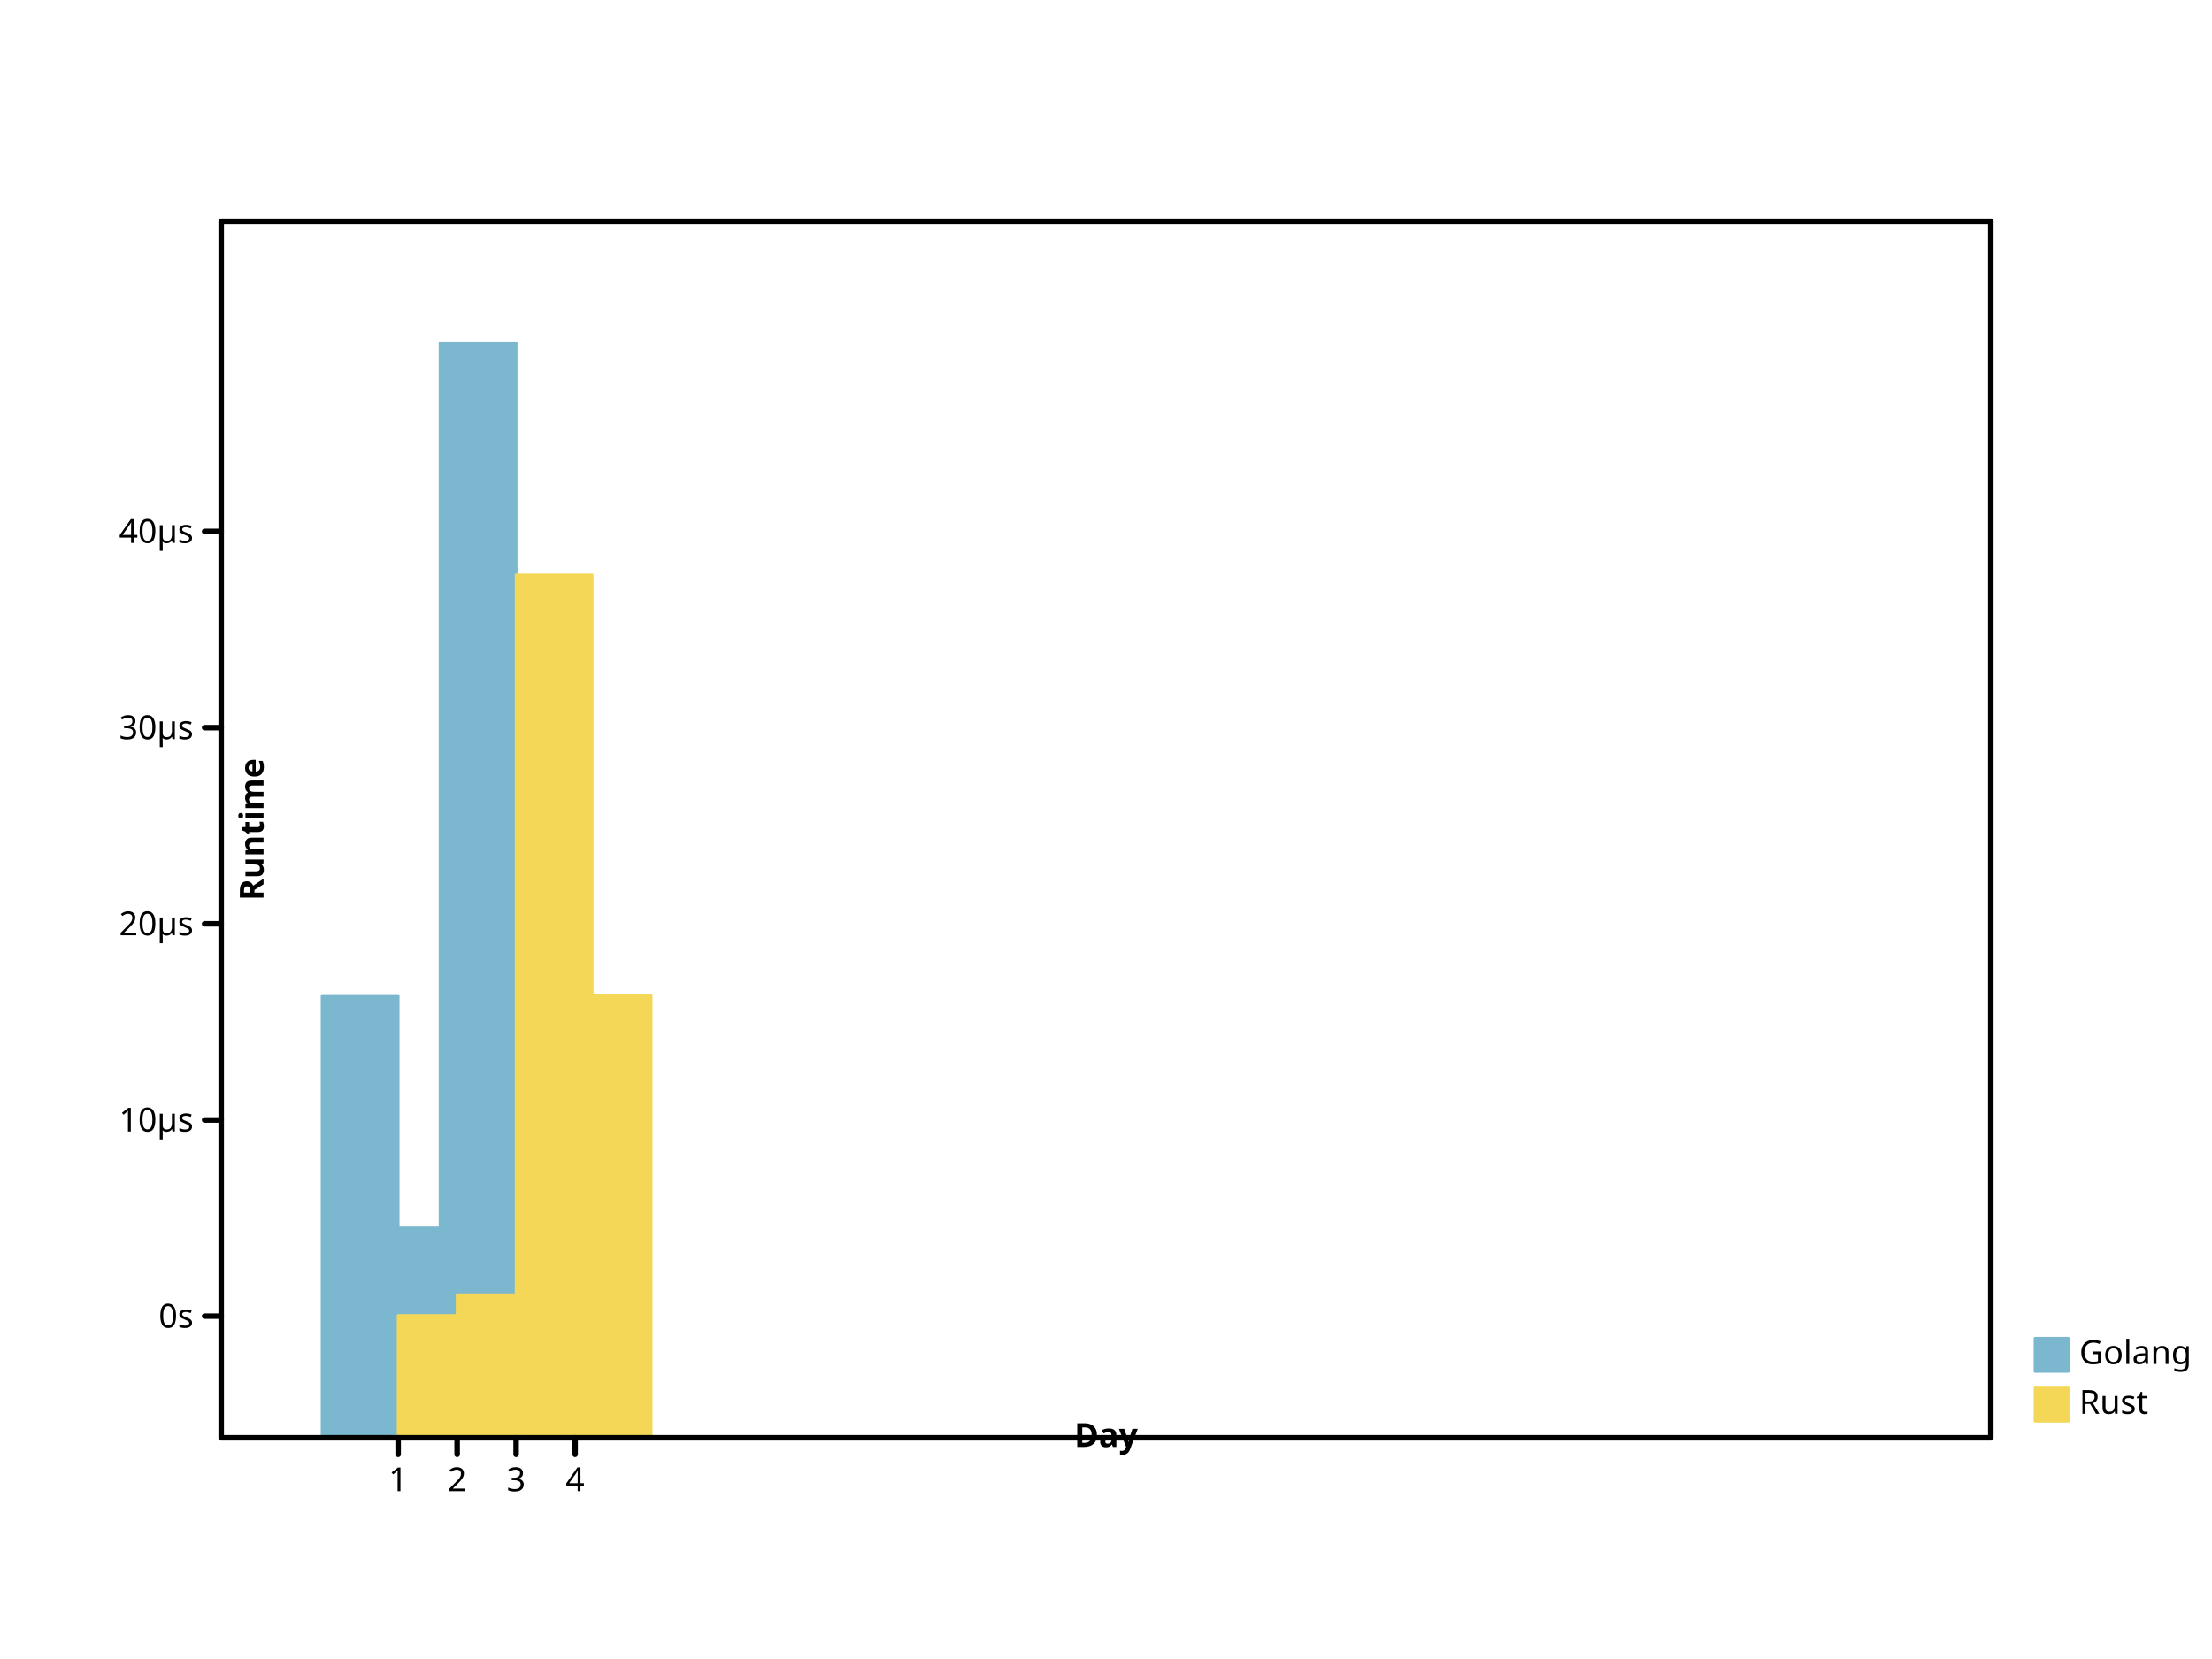
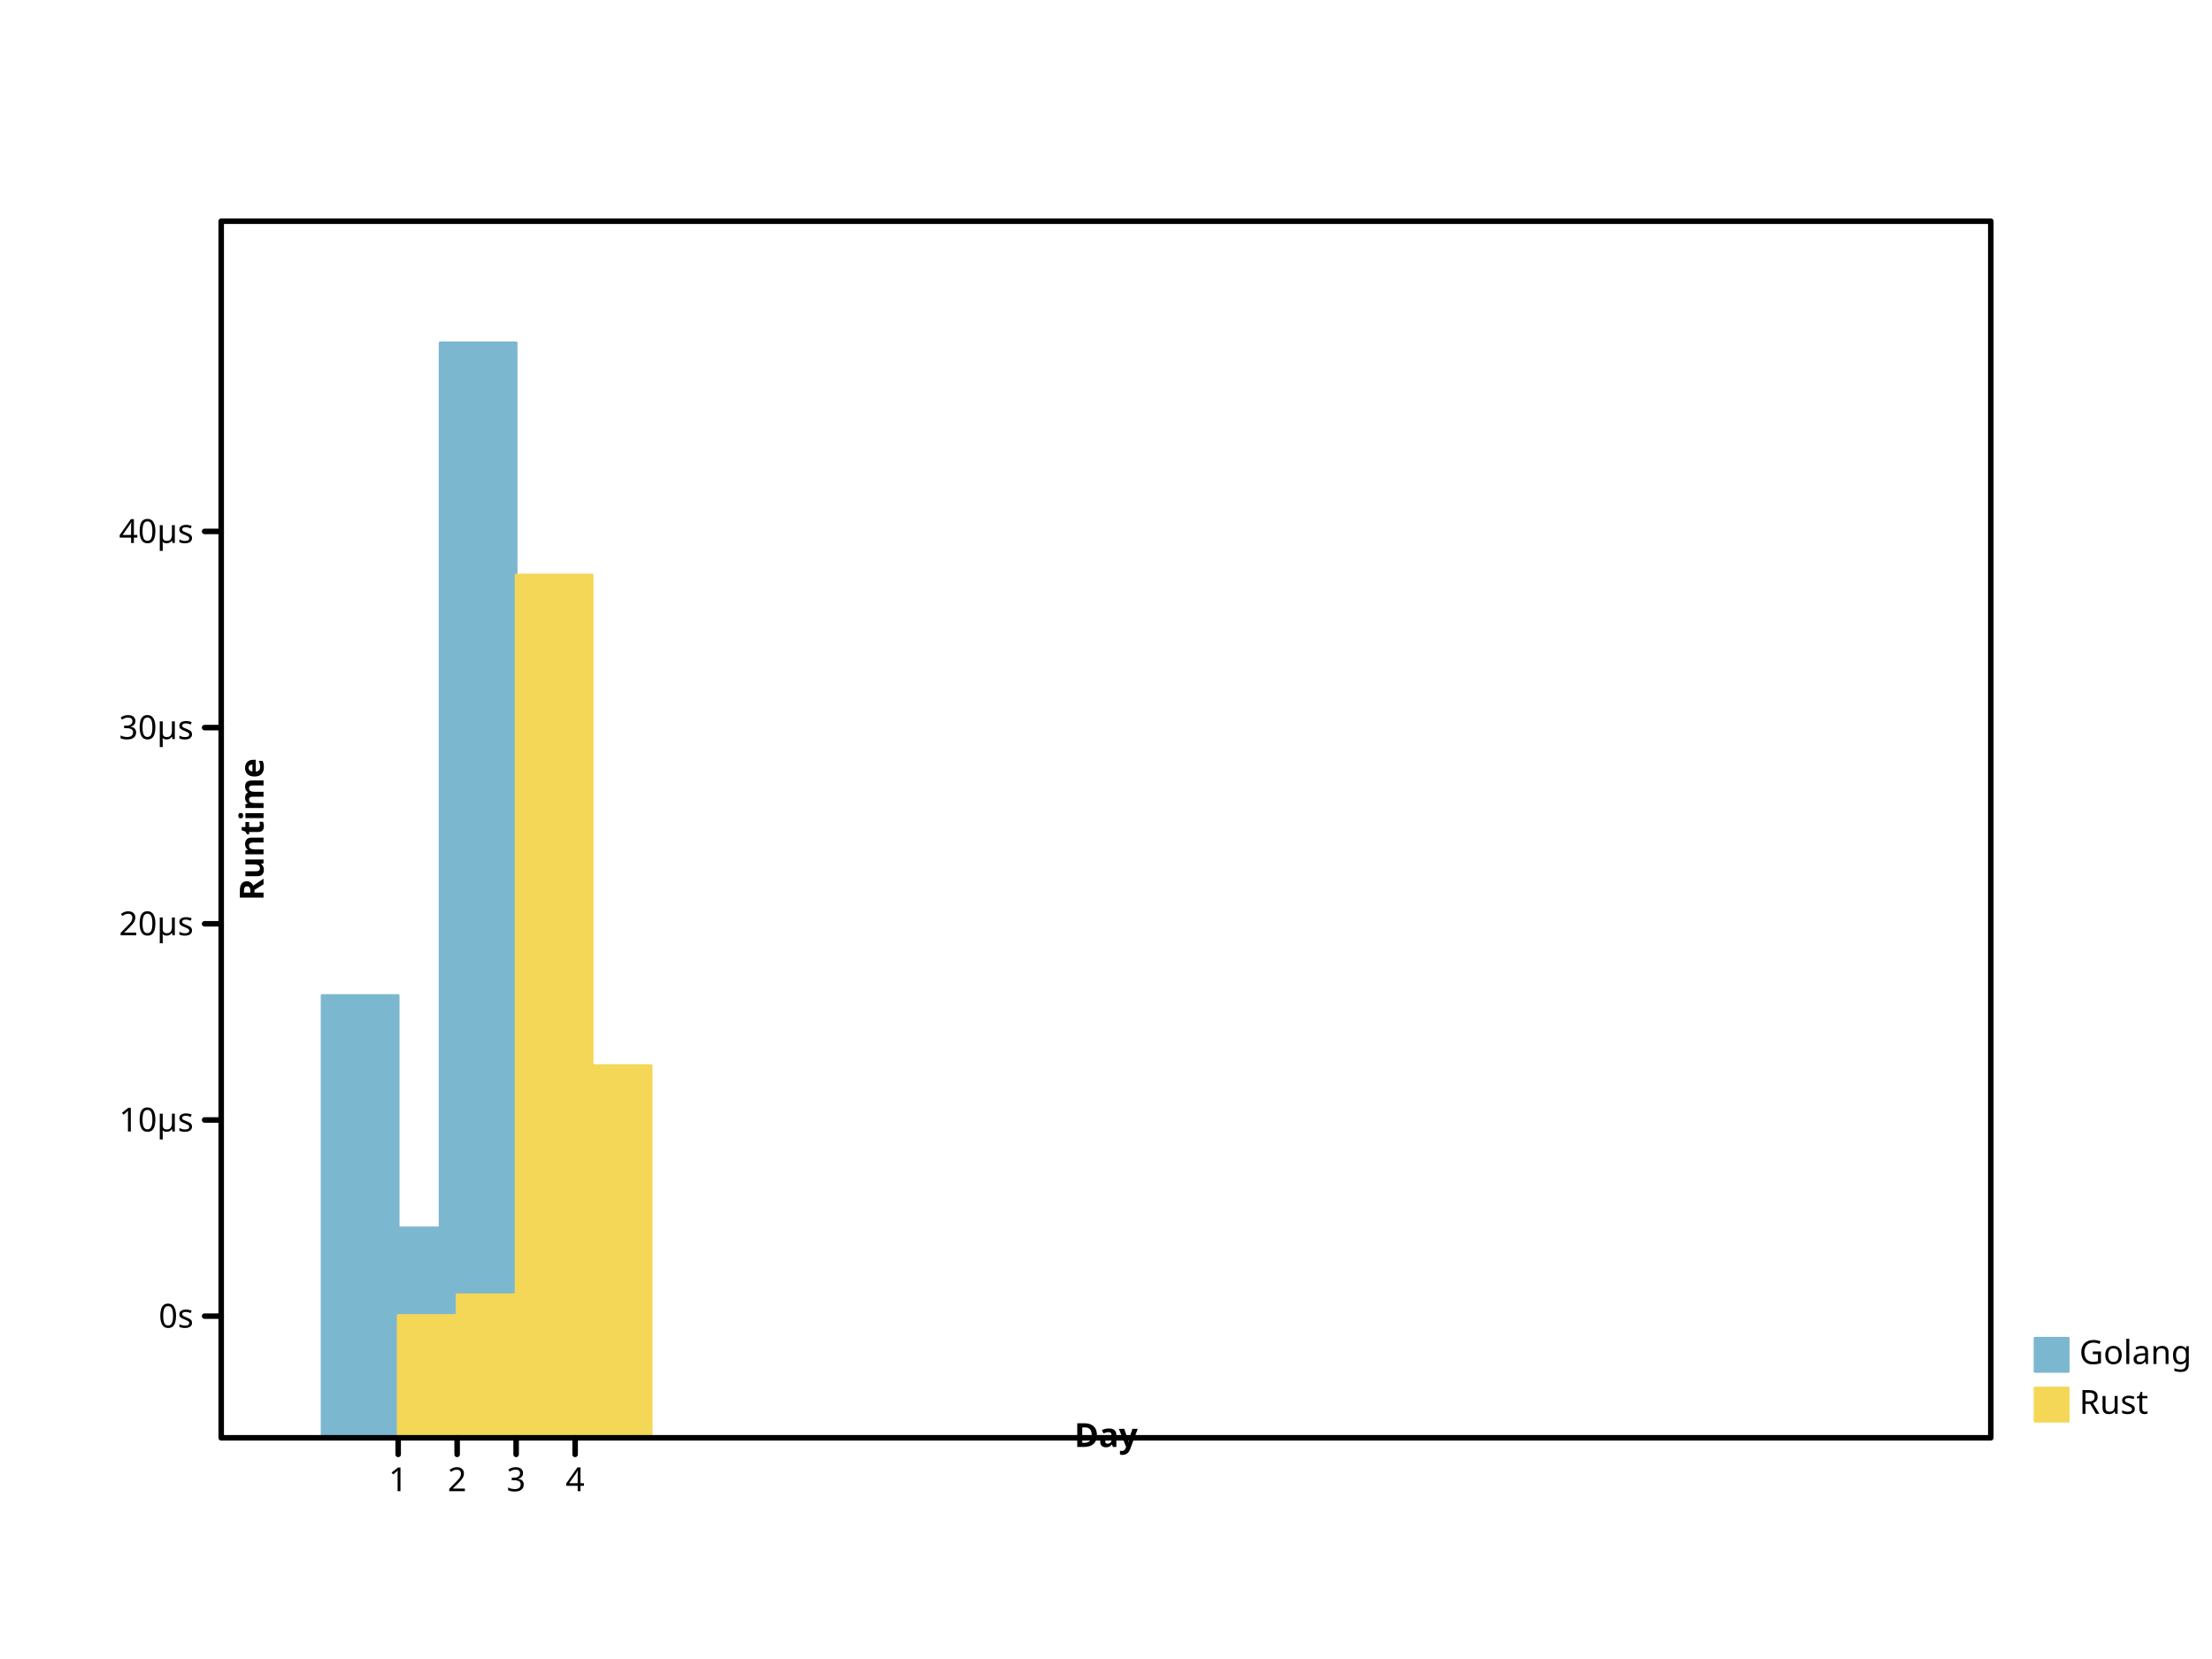
- <svg xmlns="http://www.w3.org/2000/svg" width="800" height="600" viewbox="0 0 800 600" preserveAspectRatio="xMidYMid meet">
+ <svg xmlns="http://www.w3.org/2000/svg" preserveAspectRatio="xMidYMid meet" width="800" height="600" viewbox="0 0 800 600">
  <defs>
-     <marker markerWidth="2%" markerHeight="2%" id="circle" viewBox="0 0 10 10 " refX="5" refY="5" markerUnits="userSpaceOnUse">
-       <circle cy="5" r="3" fill="none" stroke="black" cx="5" />
+     <marker id="circle" viewBox="0 0 10 10 " refX="5" refY="5" markerUnits="userSpaceOnUse" markerWidth="2%" markerHeight="2%">
+       <circle cx="5" cy="5" r="3" fill="none" stroke="black" />
    </marker>
-     <marker markerHeight="2%" id="filled-circle" viewBox="0 0 10 10 " refX="5" refY="5" markerUnits="userSpaceOnUse" markerWidth="2%">
-       <circle cy="5" r="3" fill="black" stroke="none" cx="5" />
+     <marker markerWidth="2%" markerHeight="2%" id="filled-circle" viewBox="0 0 10 10 " refX="5" refY="5" markerUnits="userSpaceOnUse">
+       <circle cx="5" cy="5" r="3" fill="black" stroke="none" />
    </marker>
-     <marker refY="5" markerUnits="userSpaceOnUse" markerWidth="2%" markerHeight="2%" id="square" viewBox="0 0 10 10 " refX="5">
+     <marker id="square" viewBox="0 0 10 10 " refX="5" refY="5" markerUnits="userSpaceOnUse" markerWidth="2%" markerHeight="2%">
      <rect stroke="black" x="2" y="2" width="6" height="6" fill="none" />
    </marker>
-     <marker refX="5" refY="5" markerUnits="userSpaceOnUse" markerWidth="2%" markerHeight="2%" id="filled-square" viewBox="0 0 10 10 ">
-       <rect width="6" height="6" fill="black" stroke="none" x="2" y="2" />
+     <marker markerUnits="userSpaceOnUse" markerWidth="2%" markerHeight="2%" id="filled-square" viewBox="0 0 10 10 " refX="5" refY="5">
+       <rect height="6" fill="black" stroke="none" x="2" y="2" width="6" />
    </marker>
  </defs>
-   <g stroke-linejoin="round" transform="translate(80 520 )scale(1 -1 )" fill="hsl(198, 47%, 65%)" stroke="hsl(198, 47%, 65%)" stroke-width="1px" stroke-linecap="round">
+   <g transform="translate(80 520 )scale(1 -1 )" fill="hsl(198, 47%, 65%)" stroke="hsl(198, 47%, 65%)" stroke-width="1px" stroke-linecap="round" stroke-linejoin="round">
    <rect vector-effect="non-scaling-stroke" x="3.650000e+01" y="0" width="2.750000e+01" height="1.599474e+02" />
-     <rect vector-effect="non-scaling-stroke" x="5.783333e+01" y="0" width="2.750000e+01" height="7.591357e+01" />
-     <rect width="2.750000e+01" height="396" vector-effect="non-scaling-stroke" x="7.916667e+01" y="0" />
-     <rect x="1.005000e+02" y="0" width="2.750000e+01" height="1.870364e+02" vector-effect="non-scaling-stroke" />
+     <rect x="5.783333e+01" y="0" width="2.750000e+01" height="7.591357e+01" vector-effect="non-scaling-stroke" />
+     <rect vector-effect="non-scaling-stroke" x="7.916667e+01" y="0" width="2.750000e+01" height="396" />
+     <rect vector-effect="non-scaling-stroke" x="1.005000e+02" y="0" width="2.750000e+01" height="1.870364e+02" />
  </g>
-   <g stroke="hsl(49, 88%, 65%)" stroke-width="1px" stroke-linecap="round" stroke-linejoin="round" transform="translate(80 520 )scale(1 -1 )" fill="hsl(49, 88%, 65%)">
-     <rect x="64" y="0" width="2.750000e+01" height="4.423414e+01" vector-effect="non-scaling-stroke" />
+   <g stroke-width="1px" stroke-linecap="round" stroke-linejoin="round" transform="translate(80 520 )scale(1 -1 )" fill="hsl(49, 88%, 65%)" stroke="hsl(49, 88%, 65%)">
+     <rect height="4.423414e+01" vector-effect="non-scaling-stroke" x="64" y="0" width="2.750000e+01" />
    <rect x="8.533333e+01" y="0" width="2.750000e+01" height="5.173361e+01" vector-effect="non-scaling-stroke" />
-     <rect width="2.750000e+01" height="3.120442e+02" vector-effect="non-scaling-stroke" x="1.066667e+02" y="0" />
-     <rect height="1.601461e+02" vector-effect="non-scaling-stroke" x="128" y="0" width="2.750000e+01" />
+     <rect height="3.120442e+02" vector-effect="non-scaling-stroke" x="1.066667e+02" y="0" width="2.750000e+01" />
+     <rect width="2.750000e+01" height="1.346110e+02" vector-effect="non-scaling-stroke" x="128" y="0" />
  </g>
-   <g font-style="normal" text-anchor="start" fill="hsl(198, 47%, 65%)" stroke-width="1px" stroke="hsl(198, 47%, 65%)" font-family="sans-serif" font-weight="normal" dominant-baseline="hanging" stroke-linejoin="round" stroke-linecap="round" font-size="12px">
-     <rect width="12" height="12" vector-effect="non-scaling-stroke" x="736" y="484" />
-     <g stroke="black" fill="black">
-       <text x="752" y="484" dominant-baseline="hanging" stroke="none" vector-effect="non-scaling-stroke">Golang</text>
+   <g font-style="normal" fill="hsl(198, 47%, 65%)" stroke="hsl(198, 47%, 65%)" text-anchor="start" stroke-linecap="round" font-weight="normal" font-family="sans-serif" stroke-linejoin="round" font-size="12px" dominant-baseline="hanging" stroke-width="1px">
+     <rect height="12" vector-effect="non-scaling-stroke" x="736" y="484" width="12" />
+     <g fill="black" stroke="black">
+       <text stroke="none" vector-effect="non-scaling-stroke" x="752" y="484" dominant-baseline="hanging">Golang</text>
    </g>
-     <g stroke-linecap="round" font-family="sans-serif" font-style="normal" text-anchor="start" stroke-width="1px" stroke="hsl(49, 88%, 65%)" font-size="12px" font-weight="normal" dominant-baseline="hanging" fill="hsl(49, 88%, 65%)" stroke-linejoin="round">
+     <g stroke-linecap="round" stroke-linejoin="round" text-anchor="start" stroke-width="1px" font-family="sans-serif" font-size="12px" dominant-baseline="hanging" font-weight="normal" fill="hsl(49, 88%, 65%)" stroke="hsl(49, 88%, 65%)" font-style="normal">
      <rect y="502" width="12" height="12" vector-effect="non-scaling-stroke" x="736" />
      <g stroke="black" fill="black">
-         <text x="752" y="502" dominant-baseline="hanging" stroke="none" vector-effect="non-scaling-stroke">Rust</text>
-         <g text-anchor="start" stroke-linejoin="round" fill="none" font-family="sans-serif" font-weight="normal" dominant-baseline="hanging" stroke-linecap="round" font-style="normal" stroke-width="2px" font-size="12px">
-           <rect y="80" width="640" height="440" vector-effect="non-scaling-stroke" x="80" />
+         <text y="502" dominant-baseline="hanging" stroke="none" vector-effect="non-scaling-stroke" x="752">Rust</text>
+         <g font-weight="normal" font-family="sans-serif" font-style="normal" stroke-linecap="round" stroke-linejoin="round" fill="none" font-size="12px" text-anchor="start" stroke-width="2px" dominant-baseline="hanging">
+           <rect width="640" height="440" vector-effect="non-scaling-stroke" x="80" y="80" />
        </g>
-         <g font-weight="normal" stroke="black" transform="translate(80 520 )scale(1 -1 )" font-size="12px" stroke-width="2px" font-style="normal" text-anchor="start" dominant-baseline="hanging" fill="none" stroke-linecap="round" font-family="sans-serif" stroke-linejoin="round">
-           <path vector-effect="non-scaling-stroke" d="M64,0 L64,-6 M8.533333e+01,0 L8.533333e+01,-6 M1.066667e+02,0 L1.066667e+02,-6 M128,0 L128,-6 " />
+         <g stroke-linejoin="round" font-weight="normal" fill="none" font-family="sans-serif" transform="translate(80 520 )scale(1 -1 )" stroke-linecap="round" text-anchor="start" stroke="black" stroke-width="2px" font-size="12px" font-style="normal" dominant-baseline="hanging">
+           <path d="M64,0 L64,-6 M8.533333e+01,0 L8.533333e+01,-6 M1.066667e+02,0 L1.066667e+02,-6 M128,0 L128,-6 " vector-effect="non-scaling-stroke" />
        </g>
-         <g fill="black" stroke-linecap="round" font-size="12px" font-weight="normal" stroke-width="2px" dominant-baseline="hanging" font-style="normal" text-anchor="middle" stroke="black" stroke-linejoin="round" transform="translate(80 520 )scale(1 1 )" font-family="sans-serif">
-           <text x="64" y="10" dominant-baseline="hanging" stroke="none" vector-effect="non-scaling-stroke">1</text>
-           <text y="10" dominant-baseline="hanging" stroke="none" vector-effect="non-scaling-stroke" x="8.533333e+01">2</text>
-           <text y="10" dominant-baseline="hanging" stroke="none" vector-effect="non-scaling-stroke" x="1.066667e+02">3</text>
-           <text y="10" dominant-baseline="hanging" stroke="none" vector-effect="non-scaling-stroke" x="128">4</text>
+         <g stroke-linejoin="round" font-style="normal" dominant-baseline="hanging" transform="translate(80 520 )scale(1 1 )" fill="black" stroke-width="2px" font-family="sans-serif" stroke-linecap="round" font-size="12px" text-anchor="middle" stroke="black" font-weight="normal">
+           <text vector-effect="non-scaling-stroke" x="64" y="10" dominant-baseline="hanging" stroke="none">1</text>
+           <text x="8.533333e+01" y="10" dominant-baseline="hanging" stroke="none" vector-effect="non-scaling-stroke">2</text>
+           <text vector-effect="non-scaling-stroke" x="1.066667e+02" y="10" dominant-baseline="hanging" stroke="none">3</text>
+           <text stroke="none" vector-effect="non-scaling-stroke" x="128" y="10" dominant-baseline="hanging">4</text>
        </g>
-         <g fill="black" stroke-linecap="round" stroke="black" stroke-width="2px" stroke-linejoin="round" transform="translate(80 520 )scale(1 1 )rotate(0 0 0 )" text-anchor="middle" dominant-baseline="baseline" font-family="sans-serif" font-style="normal" font-weight="bold" font-size="12px">
-           <text vector-effect="non-scaling-stroke" x="320" y="-6" dominant-baseline="baseline" stroke="none">Day</text>
+         <g font-size="12px" font-style="normal" stroke-linejoin="round" font-weight="bold" text-anchor="middle" transform="translate(80 520 )scale(1 1 )rotate(0 0 0 )" fill="black" stroke="black" dominant-baseline="baseline" stroke-linecap="round" stroke-width="2px" font-family="sans-serif">
+           <text stroke="none" vector-effect="non-scaling-stroke" x="320" y="-6" dominant-baseline="baseline">Day</text>
        </g>
-         <g stroke-width="2px" font-family="sans-serif" font-size="12px" font-weight="bold" text-anchor="middle" dominant-baseline="baseline" fill="black" stroke-linejoin="round" stroke="black" font-style="normal" stroke-linecap="round" transform="translate(80 520 )scale(1 -1 )">
-           <path vector-effect="non-scaling-stroke" d="M0,44 L-6,44 M0,1.149506e+02 L-6,1.149506e+02 M0,1.859012e+02 L-6,1.859012e+02 M0,2.568517e+02 L-6,2.568517e+02 M0,3.278023e+02 L-6,3.278023e+02 " />
+         <g font-size="12px" transform="translate(80 520 )scale(1 -1 )" stroke="black" stroke-linecap="round" font-family="sans-serif" stroke-linejoin="round" font-weight="bold" text-anchor="middle" font-style="normal" dominant-baseline="baseline" fill="black" stroke-width="2px">
+           <path d="M0,44 L-6,44 M0,1.149506e+02 L-6,1.149506e+02 M0,1.859012e+02 L-6,1.859012e+02 M0,2.568517e+02 L-6,2.568517e+02 M0,3.278023e+02 L-6,3.278023e+02 " vector-effect="non-scaling-stroke" />
        </g>
-         <g dominant-baseline="middle" fill="black" stroke-linecap="round" stroke-linejoin="round" stroke="black" font-family="sans-serif" font-size="12px" text-anchor="end" transform="translate(80 520 )scale(1 1 )" stroke-width="2px" font-style="normal" font-weight="normal">
-           <text y="-44" dominant-baseline="middle" stroke="none" vector-effect="non-scaling-stroke" x="-10">0s</text>
+         <g fill="black" stroke="black" stroke-width="2px" font-size="12px" stroke-linejoin="round" font-weight="normal" dominant-baseline="middle" transform="translate(80 520 )scale(1 1 )" stroke-linecap="round" text-anchor="end" font-family="sans-serif" font-style="normal">
+           <text stroke="none" vector-effect="non-scaling-stroke" x="-10" y="-44" dominant-baseline="middle">0s</text>
          <text stroke="none" vector-effect="non-scaling-stroke" x="-10" y="-1.149506e+02" dominant-baseline="middle">10µs</text>
-           <text x="-10" y="-1.859012e+02" dominant-baseline="middle" stroke="none" vector-effect="non-scaling-stroke">20µs</text>
-           <text y="-2.568517e+02" dominant-baseline="middle" stroke="none" vector-effect="non-scaling-stroke" x="-10">30µs</text>
+           <text dominant-baseline="middle" stroke="none" vector-effect="non-scaling-stroke" x="-10" y="-1.859012e+02">20µs</text>
+           <text vector-effect="non-scaling-stroke" x="-10" y="-2.568517e+02" dominant-baseline="middle" stroke="none">30µs</text>
          <text stroke="none" vector-effect="non-scaling-stroke" x="-10" y="-3.278023e+02" dominant-baseline="middle">40µs</text>
        </g>
-         <g stroke-linecap="round" font-family="sans-serif" font-weight="bold" stroke-linejoin="round" transform="translate(80 520 )scale(1 1 )rotate(-90 0 0 )" dominant-baseline="hanging" fill="black" font-size="12px" font-style="normal" text-anchor="middle" stroke="black" stroke-width="2px">
+         <g fill="black" stroke="black" stroke-width="2px" font-style="normal" transform="translate(80 520 )scale(1 1 )rotate(-90 0 0 )" stroke-linejoin="round" text-anchor="middle" font-family="sans-serif" font-size="12px" dominant-baseline="hanging" stroke-linecap="round" font-weight="bold">
          <text stroke="none" vector-effect="non-scaling-stroke" x="220" y="6" dominant-baseline="hanging">Runtime</text>
        </g>
      </g>
    </g>
  </g>
</svg>
